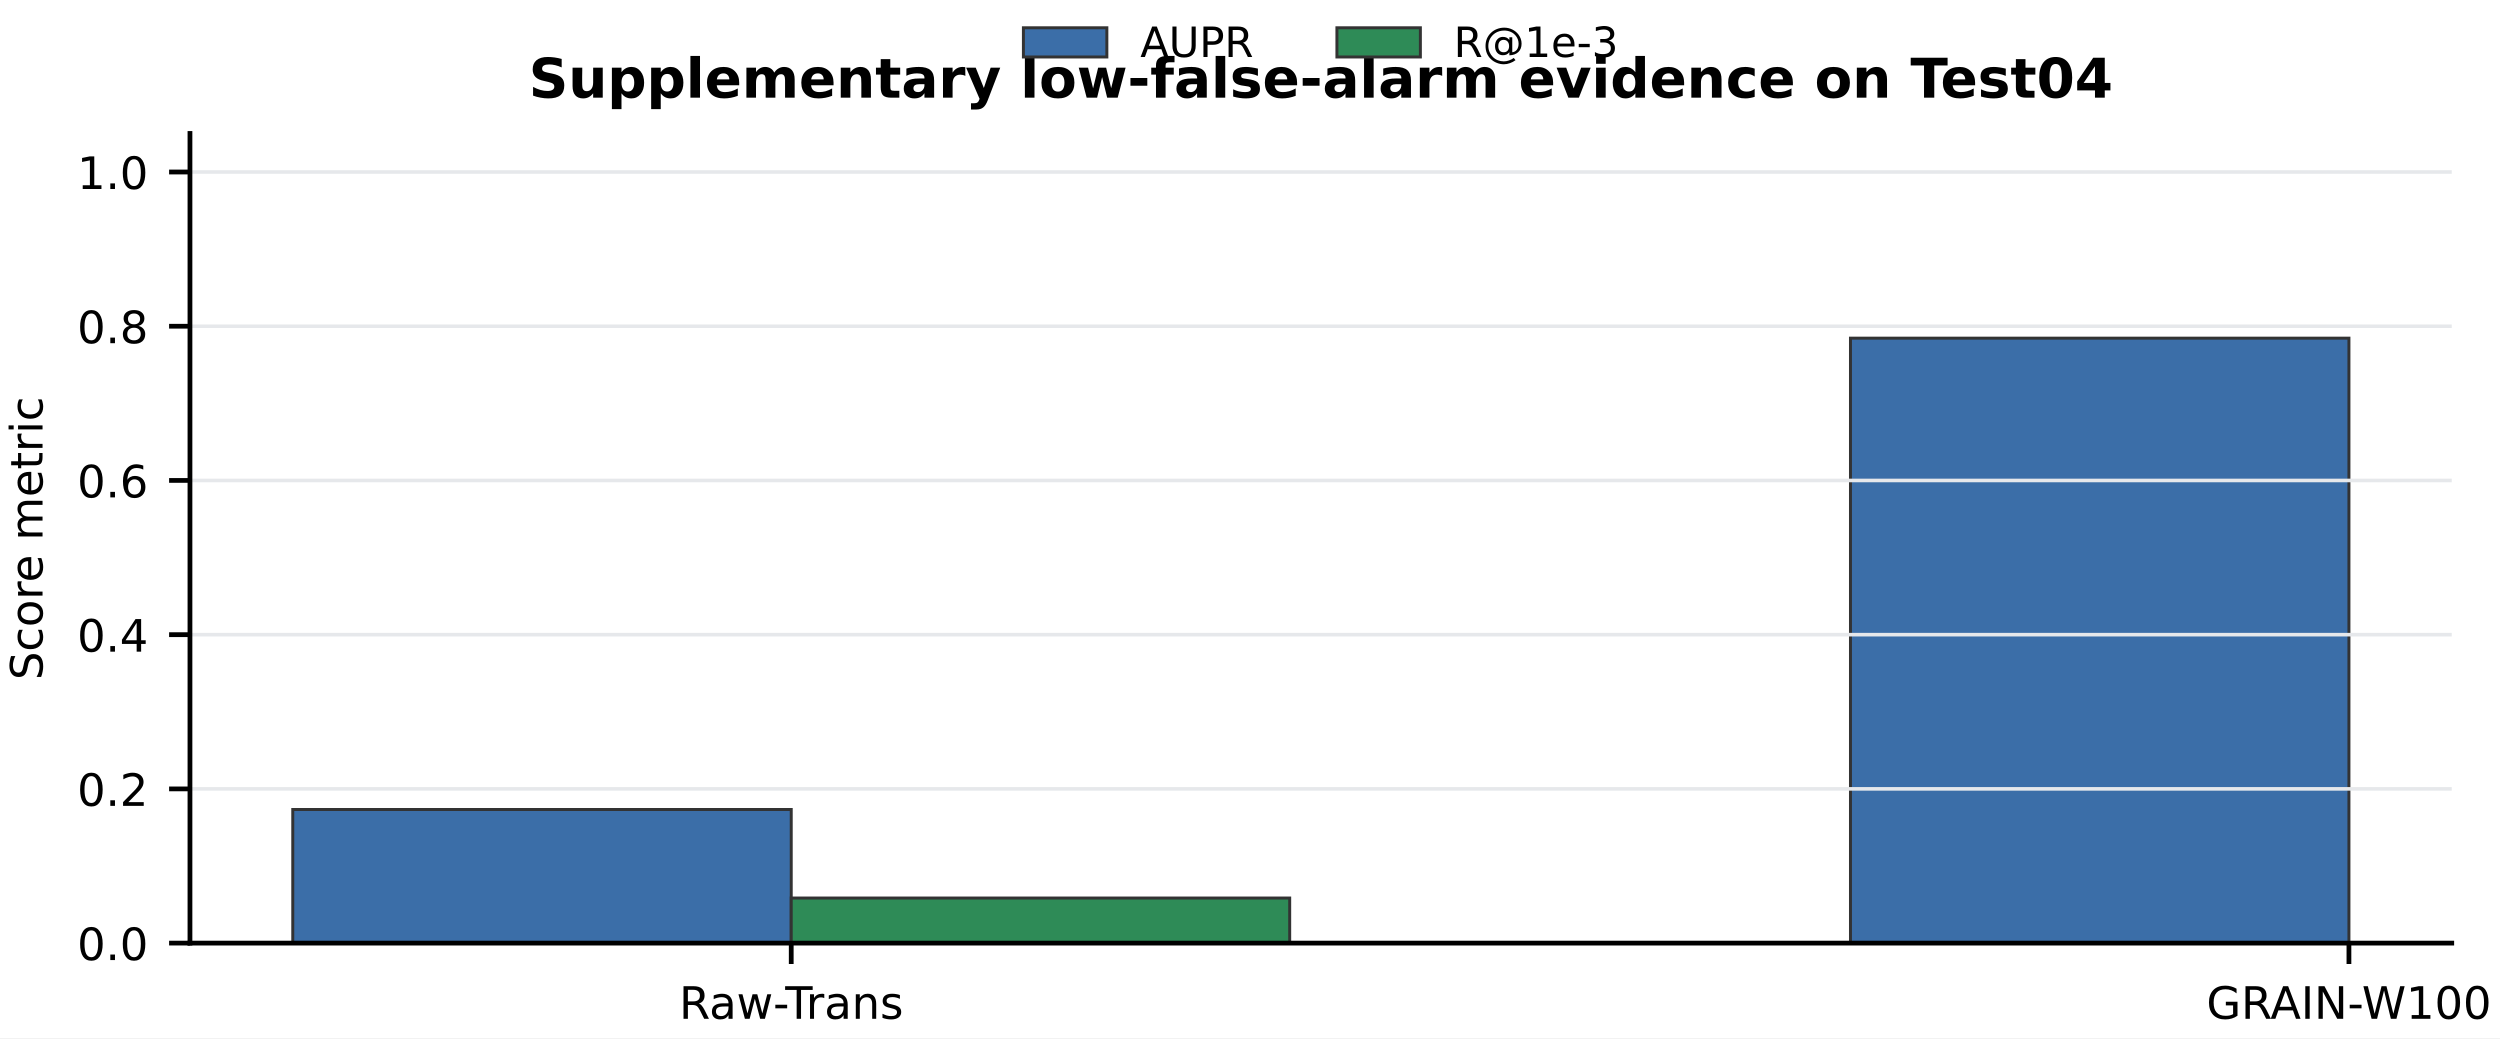
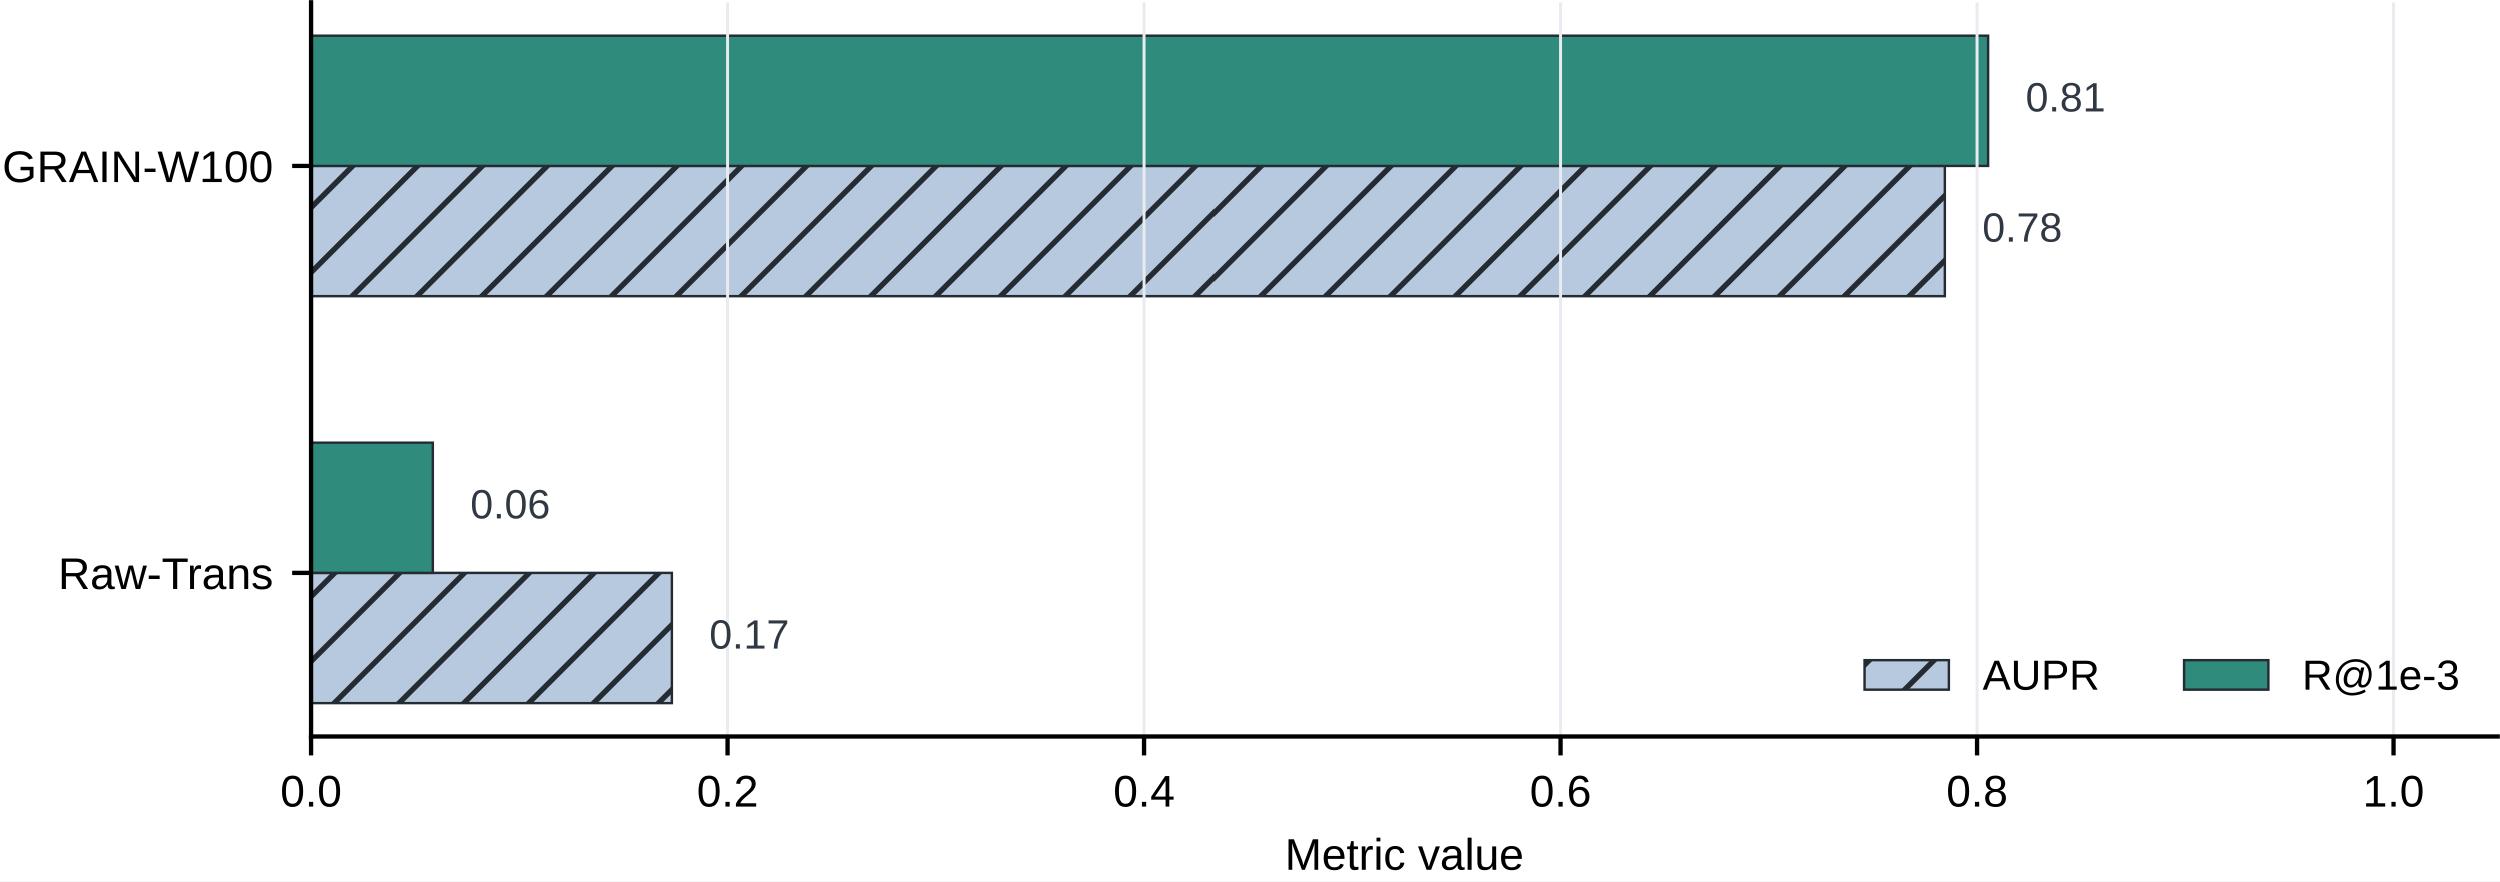
- <svg xmlns="http://www.w3.org/2000/svg" xmlns:xlink="http://www.w3.org/1999/xlink" width="419.404pt" height="174.157pt" viewBox="0 0 419.404 174.157" version="1.1">
+ <svg xmlns="http://www.w3.org/2000/svg" xmlns:xlink="http://www.w3.org/1999/xlink" width="462.534pt" height="163.083pt" viewBox="0 0 462.534 163.083" version="1.1">
  <defs>
    <style type="text/css">*{stroke-linejoin: round; stroke-linecap: butt}</style>
  </defs>
  <g id="figure_1">
    <g id="patch_1">
-       <path d="M 0 174.157  L 419.404 174.157  L 419.404 0  L 0 0  z " style="fill: #ffffff" />
+       <path d="M 0 163.083  L 462.534 163.083  L 462.534 0  L 0 0  z " style="fill: #ffffff" />
    </g>
    <g id="axes_1">
      <g id="patch_2">
-         <path d="M 31.868 158.217  L 411.308 158.217  L 411.308 22.389  L 31.868 22.389  z " style="fill: #ffffff" />
+         <path d="M 57.552 136.26  L 462.102 136.26  L 462.102 0.432  L 57.552 0.432  z " style="fill: #ffffff" />
      </g>
      <g id="patch_3">
-         <path d="M 49.115 158.217  L 132.738 158.217  L 132.738 135.805  L 49.115 135.805  z " clip-path="url(#p5d007e849f)" style="fill: #3b6ea8; stroke: #333333; stroke-width: 0.5; stroke-linejoin: miter" />
+         <path d="M 57.552 130.086  L 124.305 130.086  L 124.305 105.992  L 57.552 105.992  z " clip-path="url(#p77e62d9746)" style="fill: url(#h0c17ade52e); stroke: #252b33; stroke-width: 0.45; stroke-linejoin: miter" />
      </g>
      <g id="patch_4">
-         <path d="M 310.438 158.217  L 394.061 158.217  L 394.061 56.73  L 310.438 56.73  z " clip-path="url(#p5d007e849f)" style="fill: #3b6ea8; stroke: #333333; stroke-width: 0.5; stroke-linejoin: miter" />
+         <path d="M 57.552 54.793  L 359.822 54.793  L 359.822 30.7  L 57.552 30.7  z " clip-path="url(#p77e62d9746)" style="fill: url(#h0c17ade52e); stroke: #252b33; stroke-width: 0.45; stroke-linejoin: miter" />
      </g>
      <g id="patch_5">
-         <path d="M 132.738 158.217  L 216.361 158.217  L 216.361 150.653  L 132.738 150.653  z " clip-path="url(#p5d007e849f)" style="fill: #2e8b57; stroke: #333333; stroke-width: 0.5; stroke-linejoin: miter" />
+         <path d="M 57.552 105.992  L 80.08 105.992  L 80.08 81.899  L 57.552 81.899  z " clip-path="url(#p77e62d9746)" style="fill: #2f8c7d; stroke: #252b33; stroke-width: 0.45; stroke-linejoin: miter" />
      </g>
      <g id="patch_6">
-         <path d="M 0 0  z " clip-path="url(#p5d007e849f)" style="fill: #2e8b57; stroke: #333333; stroke-width: 0.5; stroke-linejoin: miter" />
+         <path d="M 57.552 30.7  L 367.829 30.7  L 367.829 6.606  L 57.552 6.606  z " clip-path="url(#p77e62d9746)" style="fill: #2f8c7d; stroke: #252b33; stroke-width: 0.45; stroke-linejoin: miter" />
      </g>
      <g id="matplotlib.axis_1">
        <g id="xtick_1">
          <g id="line2d_1">
+             <path d="M 57.552 136.26  L 57.552 0.432  " clip-path="url(#p77e62d9746)" style="fill: none; stroke: #e8ebef; stroke-width: 0.55; stroke-linecap: square" />
+           </g>
+           <g id="line2d_2">
            <defs>
-               <path id="m7494dc706c" d="M 0 0  L 0 3.5  " style="stroke: #000000; stroke-width: 0.8" />
+               <path id="m96bc8a75e5" d="M 0 0  L 0 3.5  " style="stroke: #000000; stroke-width: 0.8" />
            </defs>
            <g>
-               <use xlink:href="#m7494dc706c" x="132.738" y="158.217" style="stroke: #000000; stroke-width: 0.8" />
+               <use xlink:href="#m96bc8a75e5" x="57.552" y="136.26" style="stroke: #000000; stroke-width: 0.8" />
            </g>
          </g>
          <g id="text_1">
-             <text style="font-size: 7.5px; font-family: 'DejaVu Sans'; text-anchor: middle" x="132.738" y="170.915" transform="rotate(-0 132.7383 170.9153)">Raw-Trans</text>
+             <text style="font-size: 8.2px; font-family: 'Arial', 'Liberation Sans', 'DejaVu Sans', sans-serif; text-anchor: middle" x="57.552" y="149.23" transform="rotate(-0 57.55194 149.2298)">0.0</text>
          </g>
        </g>
        <g id="xtick_2">
-           <g id="line2d_2">
+           <g id="line2d_3">
+             <path d="M 134.609 136.26  L 134.609 0.432  " clip-path="url(#p77e62d9746)" style="fill: none; stroke: #e8ebef; stroke-width: 0.55; stroke-linecap: square" />
+           </g>
+           <g id="line2d_4">
            <g>
-               <use xlink:href="#m7494dc706c" x="394.061" y="158.217" style="stroke: #000000; stroke-width: 0.8" />
+               <use xlink:href="#m96bc8a75e5" x="134.609" y="136.26" style="stroke: #000000; stroke-width: 0.8" />
            </g>
          </g>
          <g id="text_2">
-             <text style="font-size: 7.5px; font-family: 'DejaVu Sans'; text-anchor: middle" x="394.061" y="170.915" transform="rotate(-0 394.0607 170.9153)">GRAIN-W100</text>
+             <text style="font-size: 8.2px; font-family: 'Arial', 'Liberation Sans', 'DejaVu Sans', sans-serif; text-anchor: middle" x="134.609" y="149.23" transform="rotate(-0 134.6091 149.2298)">0.2</text>
          </g>
+         </g>
+         <g id="xtick_3">
+           <g id="line2d_5">
+             <path d="M 211.666 136.26  L 211.666 0.432  " clip-path="url(#p77e62d9746)" style="fill: none; stroke: #e8ebef; stroke-width: 0.55; stroke-linecap: square" />
+           </g>
+           <g id="line2d_6">
+             <g>
+               <use xlink:href="#m96bc8a75e5" x="211.666" y="136.26" style="stroke: #000000; stroke-width: 0.8" />
+             </g>
+           </g>
+           <g id="text_3">
+             <text style="font-size: 8.2px; font-family: 'Arial', 'Liberation Sans', 'DejaVu Sans', sans-serif; text-anchor: middle" x="211.666" y="149.23" transform="rotate(-0 211.6662 149.2298)">0.4</text>
+           </g>
+         </g>
+         <g id="xtick_4">
+           <g id="line2d_7">
+             <path d="M 288.723 136.26  L 288.723 0.432  " clip-path="url(#p77e62d9746)" style="fill: none; stroke: #e8ebef; stroke-width: 0.55; stroke-linecap: square" />
+           </g>
+           <g id="line2d_8">
+             <g>
+               <use xlink:href="#m96bc8a75e5" x="288.723" y="136.26" style="stroke: #000000; stroke-width: 0.8" />
+             </g>
+           </g>
+           <g id="text_4">
+             <text style="font-size: 8.2px; font-family: 'Arial', 'Liberation Sans', 'DejaVu Sans', sans-serif; text-anchor: middle" x="288.723" y="149.23" transform="rotate(-0 288.7234 149.2298)">0.6</text>
+           </g>
+         </g>
+         <g id="xtick_5">
+           <g id="line2d_9">
+             <path d="M 365.781 136.26  L 365.781 0.432  " clip-path="url(#p77e62d9746)" style="fill: none; stroke: #e8ebef; stroke-width: 0.55; stroke-linecap: square" />
+           </g>
+           <g id="line2d_10">
+             <g>
+               <use xlink:href="#m96bc8a75e5" x="365.781" y="136.26" style="stroke: #000000; stroke-width: 0.8" />
+             </g>
+           </g>
+           <g id="text_5">
+             <text style="font-size: 8.2px; font-family: 'Arial', 'Liberation Sans', 'DejaVu Sans', sans-serif; text-anchor: middle" x="365.781" y="149.23" transform="rotate(-0 365.7805 149.2298)">0.8</text>
+           </g>
+         </g>
+         <g id="xtick_6">
+           <g id="line2d_11">
+             <path d="M 442.838 136.26  L 442.838 0.432  " clip-path="url(#p77e62d9746)" style="fill: none; stroke: #e8ebef; stroke-width: 0.55; stroke-linecap: square" />
+           </g>
+           <g id="line2d_12">
+             <g>
+               <use xlink:href="#m96bc8a75e5" x="442.838" y="136.26" style="stroke: #000000; stroke-width: 0.8" />
+             </g>
+           </g>
+           <g id="text_6">
+             <text style="font-size: 8.2px; font-family: 'Arial', 'Liberation Sans', 'DejaVu Sans', sans-serif; text-anchor: middle" x="442.838" y="149.23" transform="rotate(-0 442.8377 149.2298)">1.0</text>
+           </g>
+         </g>
+         <g id="text_7">
+           <text style="font-size: 8.2px; font-family: 'Arial', 'Liberation Sans', 'DejaVu Sans', sans-serif; text-anchor: middle" x="259.827" y="160.925" transform="rotate(-0 259.8269 160.9253)">Metric value</text>
        </g>
      </g>
      <g id="matplotlib.axis_2">
        <g id="ytick_1">
-           <g id="line2d_3">
-             <path d="M 31.868 158.217  L 411.308 158.217  " clip-path="url(#p5d007e849f)" style="fill: none; stroke: #e6e8eb; stroke-width: 0.6; stroke-linecap: square" />
-           </g>
-           <g id="line2d_4">
+           <g id="line2d_13">
            <defs>
-               <path id="mbefb496f99" d="M 0 0  L -3.5 0  " style="stroke: #000000; stroke-width: 0.8" />
+               <path id="maaae38334e" d="M 0 0  L -3.5 0  " style="stroke: #000000; stroke-width: 0.8" />
            </defs>
            <g>
-               <use xlink:href="#mbefb496f99" x="31.868" y="158.217" style="stroke: #000000; stroke-width: 0.8" />
+               <use xlink:href="#maaae38334e" x="57.552" y="105.992" style="stroke: #000000; stroke-width: 0.8" />
            </g>
          </g>
-           <g id="text_3">
-             <text style="font-size: 7.5px; font-family: 'DejaVu Sans'; text-anchor: end" x="24.868" y="161.066" transform="rotate(-0 24.86793 161.0662)">0.0</text>
+           <g id="text_8">
+             <text style="font-size: 8.2px; font-family: 'Arial', 'Liberation Sans', 'DejaVu Sans', sans-serif; text-anchor: end" x="50.552" y="108.977" transform="rotate(-0 50.55194 108.9773)">Raw-Trans</text>
          </g>
        </g>
        <g id="ytick_2">
-           <g id="line2d_5">
-             <path d="M 31.868 132.345  L 411.308 132.345  " clip-path="url(#p5d007e849f)" style="fill: none; stroke: #e6e8eb; stroke-width: 0.6; stroke-linecap: square" />
-           </g>
-           <g id="line2d_6">
+           <g id="line2d_14">
            <g>
-               <use xlink:href="#mbefb496f99" x="31.868" y="132.345" style="stroke: #000000; stroke-width: 0.8" />
+               <use xlink:href="#maaae38334e" x="57.552" y="30.7" style="stroke: #000000; stroke-width: 0.8" />
            </g>
          </g>
-           <g id="text_4">
-             <text style="font-size: 7.5px; font-family: 'DejaVu Sans'; text-anchor: end" x="24.868" y="135.194" transform="rotate(-0 24.86793 135.1942)">0.2</text>
+           <g id="text_9">
+             <text style="font-size: 8.2px; font-family: 'Arial', 'Liberation Sans', 'DejaVu Sans', sans-serif; text-anchor: end" x="50.552" y="33.685" transform="rotate(-0 50.55194 33.68457)">GRAIN-W100</text>
          </g>
-         </g>
-         <g id="ytick_3">
-           <g id="line2d_7">
-             <path d="M 31.868 106.473  L 411.308 106.473  " clip-path="url(#p5d007e849f)" style="fill: none; stroke: #e6e8eb; stroke-width: 0.6; stroke-linecap: square" />
-           </g>
-           <g id="line2d_8">
-             <g>
-               <use xlink:href="#mbefb496f99" x="31.868" y="106.473" style="stroke: #000000; stroke-width: 0.8" />
-             </g>
-           </g>
-           <g id="text_5">
-             <text style="font-size: 7.5px; font-family: 'DejaVu Sans'; text-anchor: end" x="24.868" y="109.322" transform="rotate(-0 24.86793 109.3222)">0.4</text>
-           </g>
-         </g>
-         <g id="ytick_4">
-           <g id="line2d_9">
-             <path d="M 31.868 80.601  L 411.308 80.601  " clip-path="url(#p5d007e849f)" style="fill: none; stroke: #e6e8eb; stroke-width: 0.6; stroke-linecap: square" />
-           </g>
-           <g id="line2d_10">
-             <g>
-               <use xlink:href="#mbefb496f99" x="31.868" y="80.601" style="stroke: #000000; stroke-width: 0.8" />
-             </g>
-           </g>
-           <g id="text_6">
-             <text style="font-size: 7.5px; font-family: 'DejaVu Sans'; text-anchor: end" x="24.868" y="83.45" transform="rotate(-0 24.86793 83.45016)">0.6</text>
-           </g>
-         </g>
-         <g id="ytick_5">
-           <g id="line2d_11">
-             <path d="M 31.868 54.729  L 411.308 54.729  " clip-path="url(#p5d007e849f)" style="fill: none; stroke: #e6e8eb; stroke-width: 0.6; stroke-linecap: square" />
-           </g>
-           <g id="line2d_12">
-             <g>
-               <use xlink:href="#mbefb496f99" x="31.868" y="54.729" style="stroke: #000000; stroke-width: 0.8" />
-             </g>
-           </g>
-           <g id="text_7">
-             <text style="font-size: 7.5px; font-family: 'DejaVu Sans'; text-anchor: end" x="24.868" y="57.578" transform="rotate(-0 24.86793 57.57816)">0.8</text>
-           </g>
-         </g>
-         <g id="ytick_6">
-           <g id="line2d_13">
-             <path d="M 31.868 28.857  L 411.308 28.857  " clip-path="url(#p5d007e849f)" style="fill: none; stroke: #e6e8eb; stroke-width: 0.6; stroke-linecap: square" />
-           </g>
-           <g id="line2d_14">
-             <g>
-               <use xlink:href="#mbefb496f99" x="31.868" y="28.857" style="stroke: #000000; stroke-width: 0.8" />
-             </g>
-           </g>
-           <g id="text_8">
-             <text style="font-size: 7.5px; font-family: 'DejaVu Sans'; text-anchor: end" x="24.868" y="31.706" transform="rotate(-0 24.86793 31.70616)">1.0</text>
-           </g>
-         </g>
-         <g id="text_9">
-           <text style="font-size: 7.5px; font-family: 'DejaVu Sans'; text-anchor: middle" x="7.139" y="90.303" transform="rotate(-90 7.138828 90.30304)">Score metric</text>
        </g>
      </g>
      <g id="patch_7">
-         <path d="M 31.868 158.217  L 31.868 22.389  " style="fill: none; stroke: #000000; stroke-width: 0.8; stroke-linejoin: miter; stroke-linecap: square" />
+         <path d="M 57.552 136.26  L 57.552 0.432  " style="fill: none; stroke: #000000; stroke-width: 0.8; stroke-linejoin: miter; stroke-linecap: square" />
      </g>
      <g id="patch_8">
-         <path d="M 31.868 158.217  L 411.308 158.217  " style="fill: none; stroke: #000000; stroke-width: 0.8; stroke-linejoin: miter; stroke-linecap: square" />
+         <path d="M 57.552 136.26  L 462.102 136.26  " style="fill: none; stroke: #000000; stroke-width: 0.8; stroke-linejoin: miter; stroke-linecap: square" />
      </g>
      <g id="text_10">
-         <text style="font-weight: 700; font-size: 9.2px; font-family: 'DejaVu Sans'; text-anchor: middle" x="221.588" y="16.389" transform="rotate(-0 221.5879 16.38904)">Supplementary low-false-alarm evidence on Test04</text>
+         <text style="font-size: 7.6px; font-family: 'Arial', 'Liberation Sans', 'DejaVu Sans', sans-serif; text-anchor: start; fill: #303943" x="131.24" y="120.006" transform="rotate(-0 131.2401 120.006)">0.17</text>
+       </g>
+       <g id="text_11">
+         <text style="font-size: 7.6px; font-family: 'Arial', 'Liberation Sans', 'DejaVu Sans', sans-serif; text-anchor: start; fill: #303943" x="366.757" y="44.713" transform="rotate(-0 366.7567 44.71328)">0.78</text>
+       </g>
+       <g id="text_12">
+         <text style="font-size: 7.6px; font-family: 'Arial', 'Liberation Sans', 'DejaVu Sans', sans-serif; text-anchor: start; fill: #303943" x="87.015" y="95.912" transform="rotate(-0 87.01541 95.91231)">0.06</text>
+       </g>
+       <g id="text_13">
+         <text style="font-size: 7.6px; font-family: 'Arial', 'Liberation Sans', 'DejaVu Sans', sans-serif; text-anchor: start; fill: #303943" x="374.764" y="20.62" transform="rotate(-0 374.7637 20.61963)">0.81</text>
      </g>
      <g id="legend_1">
        <g id="patch_9">
-           <path d="M 171.688 9.559  L 185.688 9.559  L 185.688 4.659  L 171.688 4.659  z " style="fill: #3b6ea8; stroke: #333333; stroke-width: 0.5; stroke-linejoin: miter" />
+           <path d="M 344.969 127.598  L 360.569 127.598  L 360.569 122.138  L 344.969 122.138  z " style="fill: url(#h0c17ade52e); stroke: #252b33; stroke-width: 0.45; stroke-linejoin: miter" />
        </g>
-         <g id="text_11">
-           <text style="font-size: 7px; font-family: 'DejaVu Sans'; text-anchor: start" x="191.288" y="9.559" transform="rotate(-0 191.2878 9.558906)">AUPR</text>
+         <g id="text_14">
+           <text style="font-size: 7.8px; font-family: 'Arial', 'Liberation Sans', 'DejaVu Sans', sans-serif; text-anchor: start" x="366.809" y="127.598" transform="rotate(-0 366.8091 127.5985)">AUPR</text>
        </g>
        <g id="patch_10">
-           <path d="M 224.284 9.559  L 238.284 9.559  L 238.284 4.659  L 224.284 4.659  z " style="fill: #2e8b57; stroke: #333333; stroke-width: 0.5; stroke-linejoin: miter" />
+           <path d="M 404.081 127.598  L 419.681 127.598  L 419.681 122.138  L 404.081 122.138  z " style="fill: #2f8c7d; stroke: #252b33; stroke-width: 0.45; stroke-linejoin: miter" />
        </g>
-         <g id="text_12">
-           <text style="font-size: 7px; font-family: 'DejaVu Sans'; text-anchor: start" x="243.884" y="9.559" transform="rotate(-0 243.884 9.558906)">R@1e-3</text>
+         <g id="text_15">
+           <text style="font-size: 7.8px; font-family: 'Arial', 'Liberation Sans', 'DejaVu Sans', sans-serif; text-anchor: start" x="425.921" y="127.598" transform="rotate(-0 425.9209 127.5985)">R@1e-3</text>
        </g>
      </g>
    </g>
  </g>
  <defs>
-     <clipPath id="p5d007e849f">
-       <rect x="31.868" y="22.389" width="379.44" height="135.828" />
+     <clipPath id="p77e62d9746">
+       <rect x="57.552" y="0.432" width="404.55" height="135.828" />
    </clipPath>
  </defs>
+   <defs>
+     <pattern id="h0c17ade52e" patternUnits="userSpaceOnUse" x="0" y="0" width="72" height="72">
+       <rect x="0" y="0" width="73" height="73" fill="#b7c9df" />
+       <path d="M -36 36  L 36 -36  M -30 42  L 42 -30  M -24 48  L 48 -24  M -18 54  L 54 -18  M -12 60  L 60 -12  M -6 66  L 66 -6  M 0 72  L 72 0  M 6 78  L 78 6  M 12 84  L 84 12  M 18 90  L 90 18  M 24 96  L 96 24  M 30 102  L 102 30  M 36 108  L 108 36  " style="fill: #252b33; stroke: #252b33; stroke-width: 1.0; stroke-linecap: butt; stroke-linejoin: miter" />
+     </pattern>
+   </defs>
</svg>
